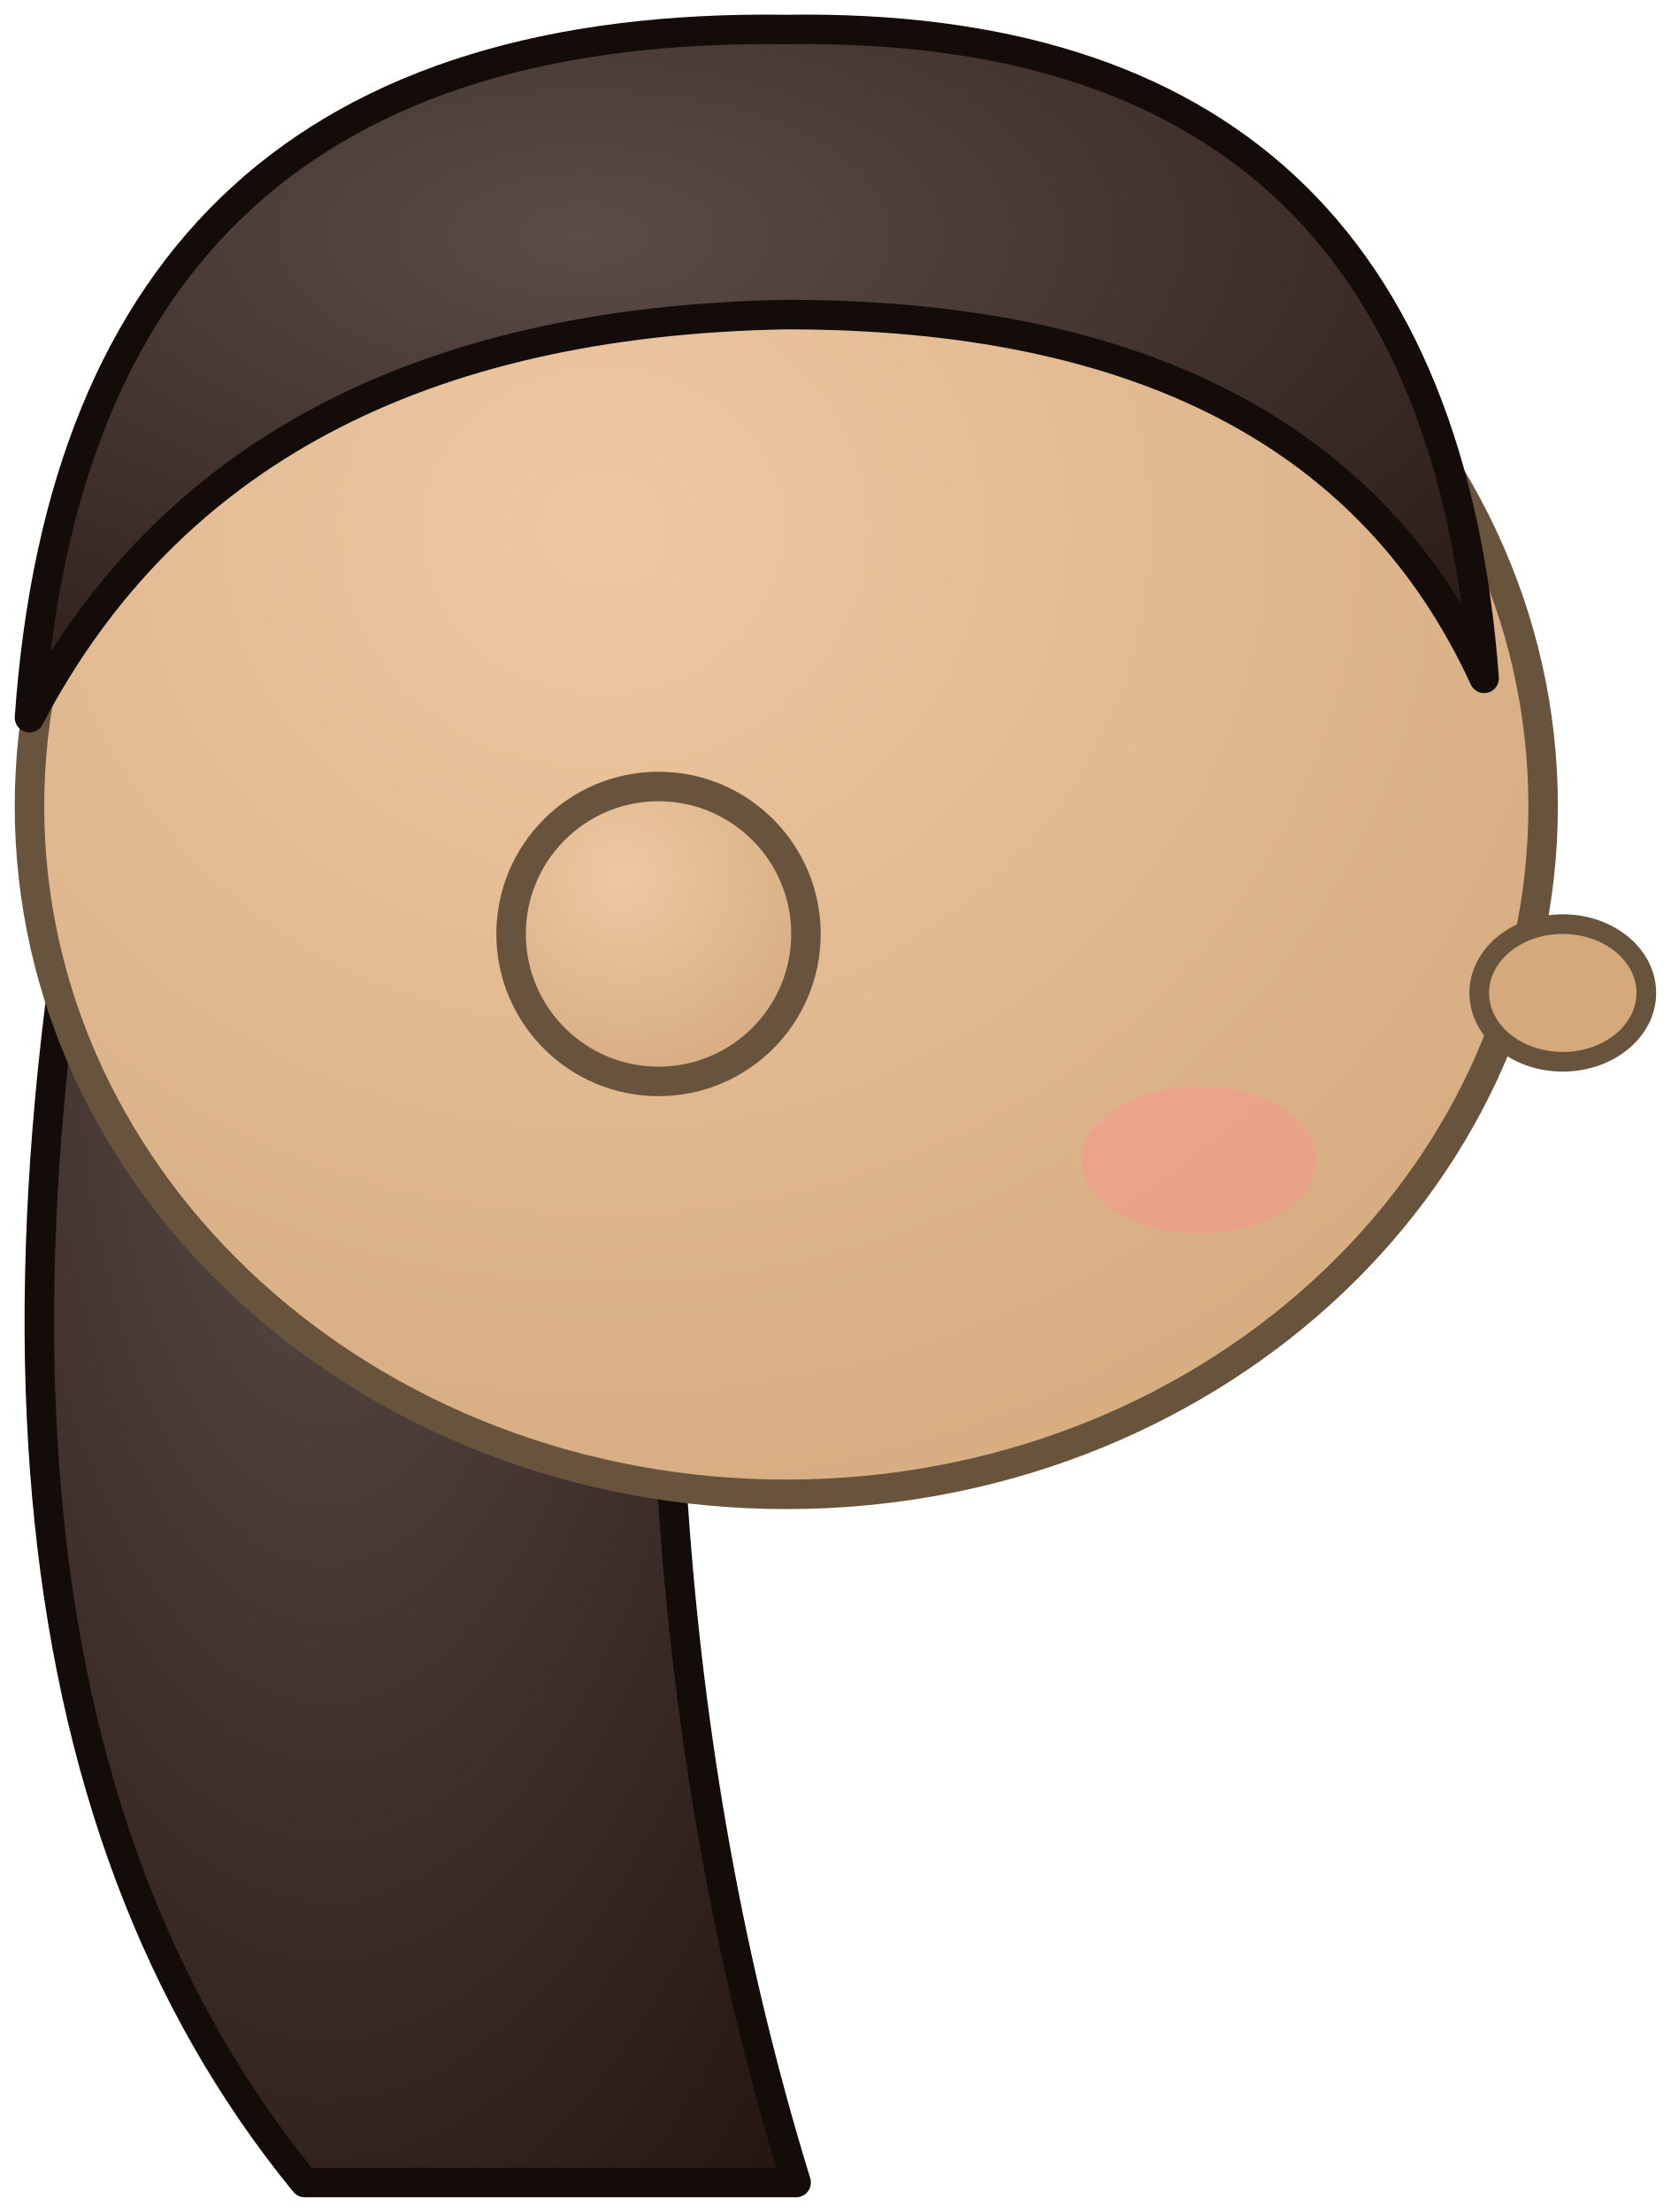
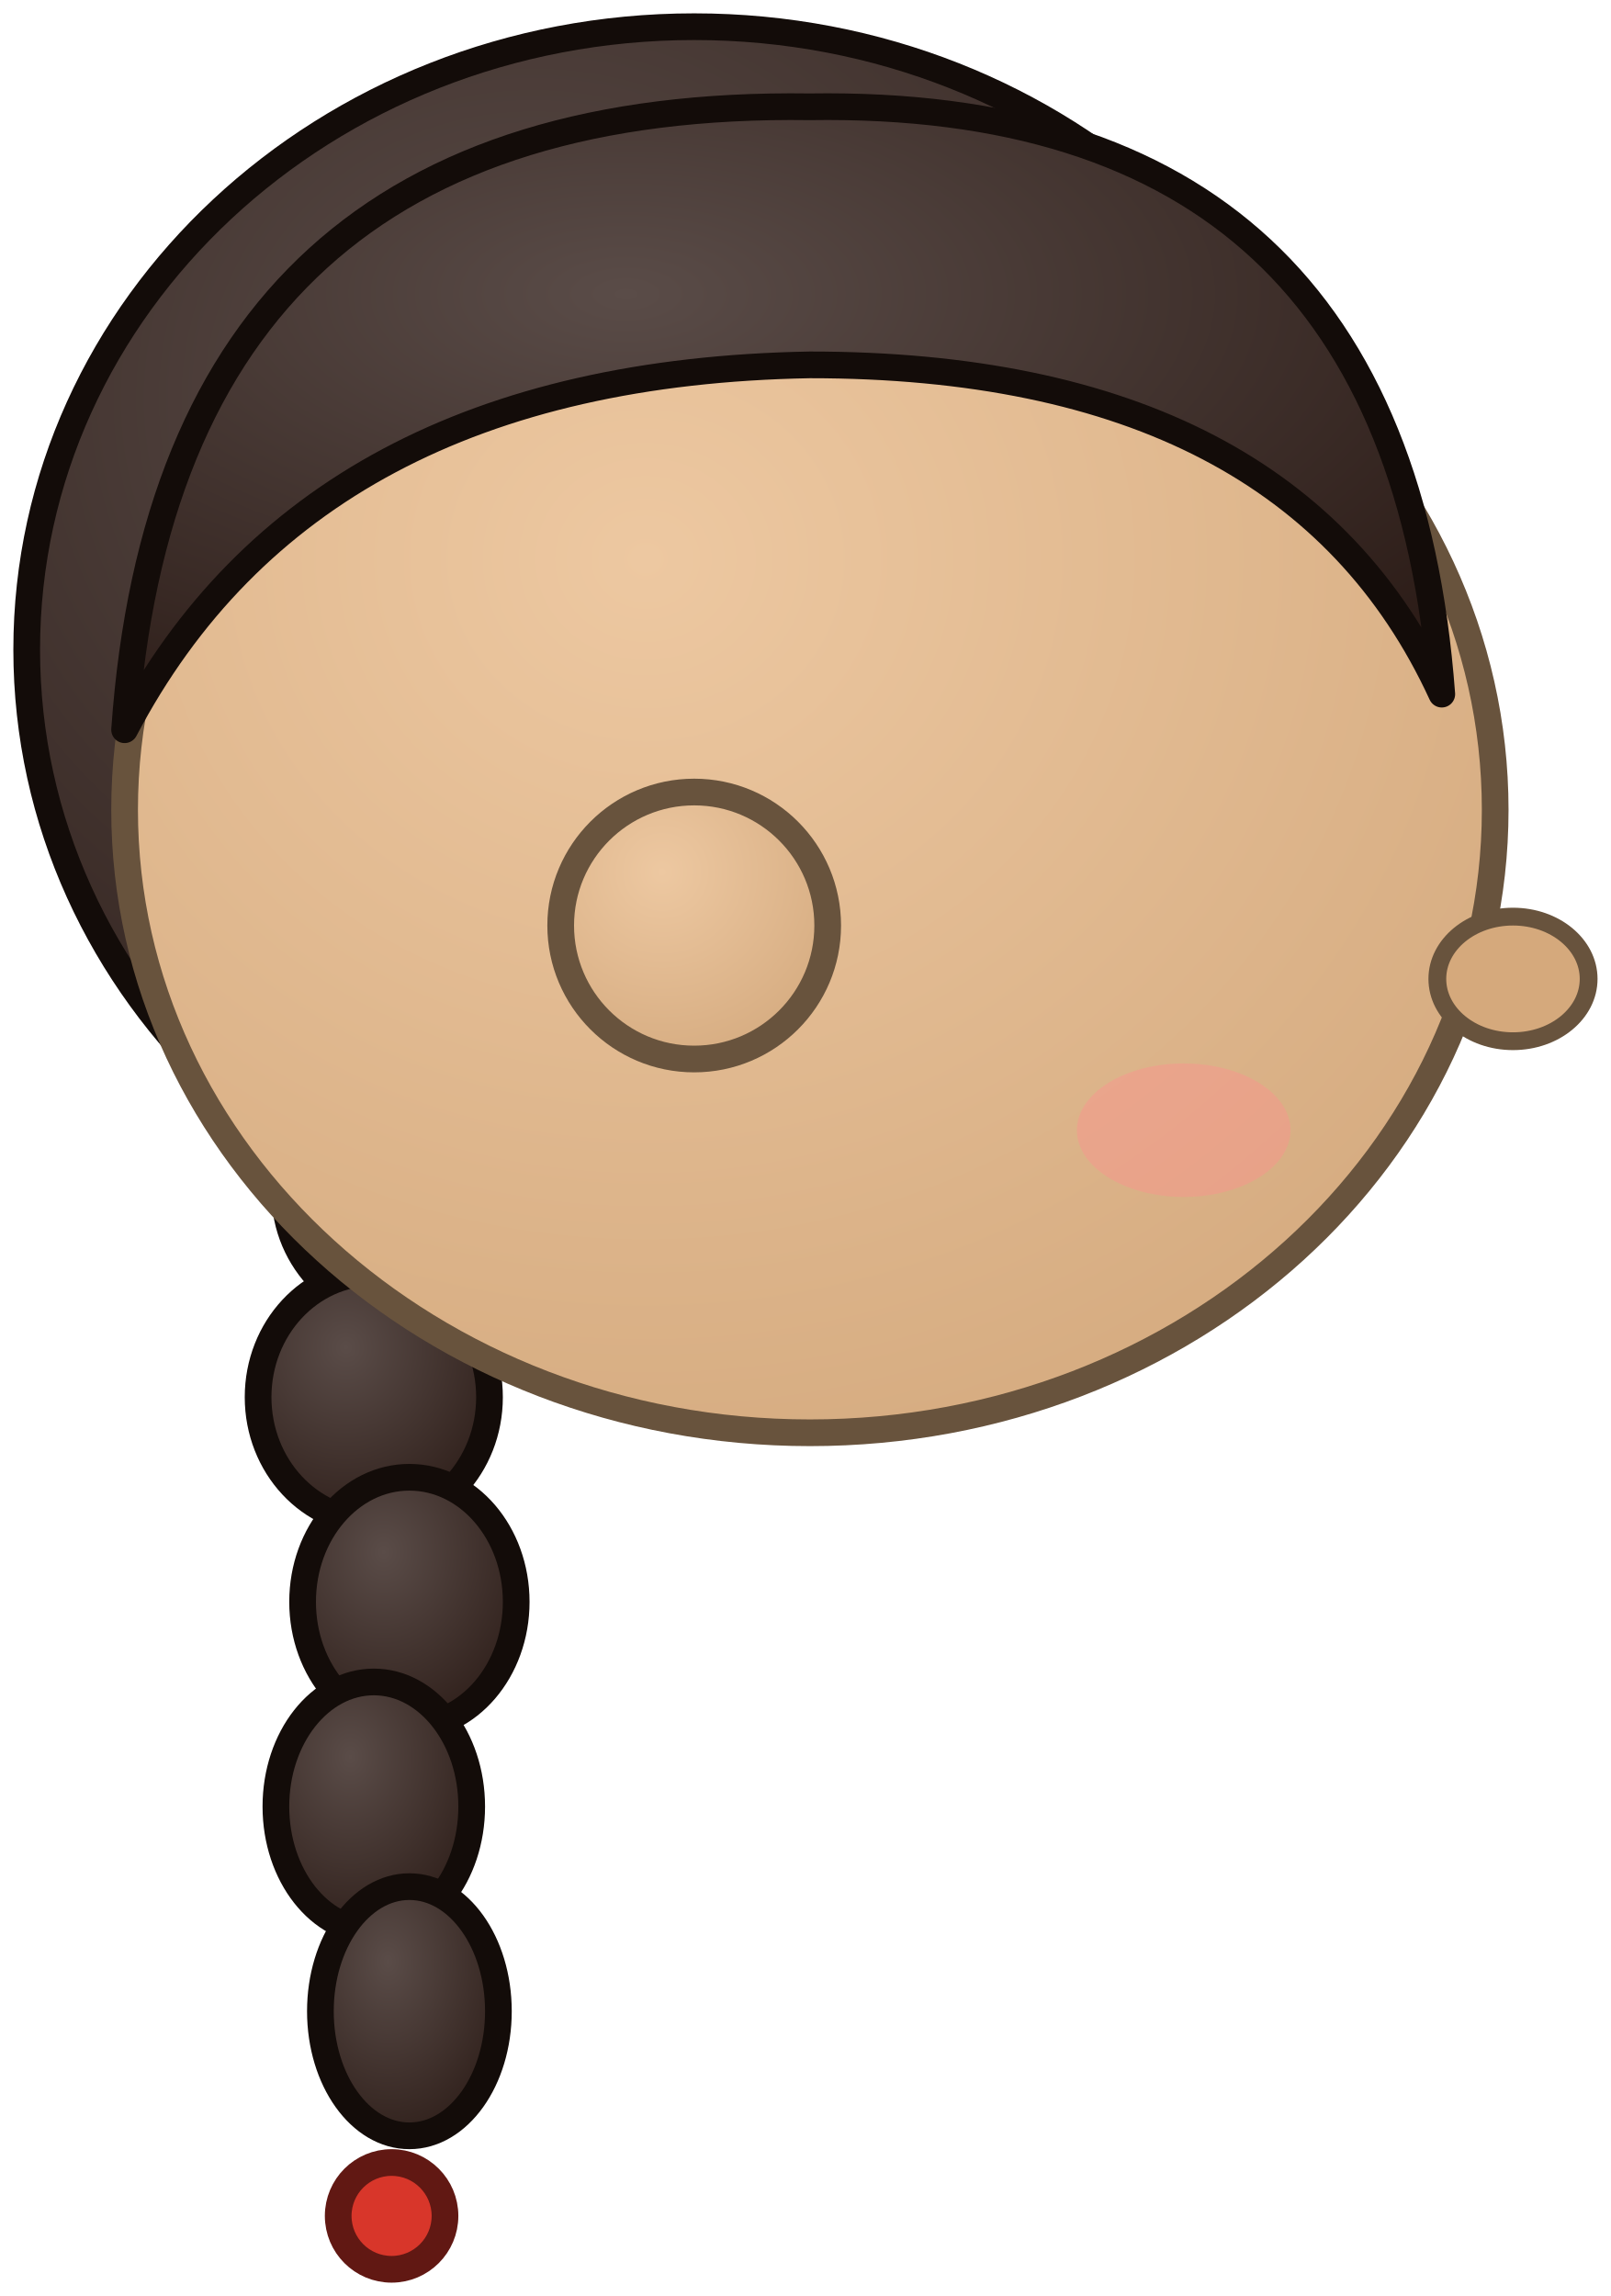
- <svg xmlns="http://www.w3.org/2000/svg" width="340" height="450" viewBox="128 86 340 450">
+ <svg xmlns="http://www.w3.org/2000/svg" width="362" height="516" viewBox="106 68 362 516">
  <defs>
    <radialGradient id="g101" cx="0.38" cy="0.3" r="0.9">
+       <stop offset="0" stop-color="#5a4c48" />
+       <stop offset="1" stop-color="#271712" />
+     </radialGradient>
+     <radialGradient id="g102" cx="0.38" cy="0.3" r="0.9">
      <stop offset="0" stop-color="#5a4c48" />
      <stop offset="1" stop-color="#271712" />
    </radialGradient>
    <radialGradient id="g201" cx="0.38" cy="0.3" r="0.9">
      <stop offset="0" stop-color="#edc8a1" />
      <stop offset="1" stop-color="#d1a67a" />
    </radialGradient>
    <radialGradient id="g301" cx="0.38" cy="0.3" r="0.9">
      <stop offset="0" stop-color="#edc8a1" />
      <stop offset="1" stop-color="#d1a67a" />
    </radialGradient>
    <radialGradient id="g302" cx="0.38" cy="0.3" r="0.9">
      <stop offset="0" stop-color="#5a4c48" />
      <stop offset="1" stop-color="#271712" />
    </radialGradient>
  </defs>
-   <path d="M 160 190 Q 100 420 190 530 L 290 530 Q 250 400 270 240 Z" fill="url(#g101)" stroke="#130c09" stroke-width="6" stroke-linejoin="round" stroke-linecap="round" />
+   <ellipse cx="190" cy="290" rx="30" ry="28" fill="url(#g101)" stroke="#130c09" stroke-width="6" stroke-linejoin="round" stroke-linecap="round" />
+   <ellipse cx="198" cy="336" rx="28" ry="28" fill="url(#g101)" stroke="#130c09" stroke-width="6" stroke-linejoin="round" stroke-linecap="round" />
+   <ellipse cx="190" cy="382" rx="26" ry="28" fill="url(#g101)" stroke="#130c09" stroke-width="6" stroke-linejoin="round" stroke-linecap="round" />
+   <ellipse cx="198" cy="428" rx="24" ry="28" fill="url(#g101)" stroke="#130c09" stroke-width="6" stroke-linejoin="round" stroke-linecap="round" />
+   <ellipse cx="190" cy="474" rx="22" ry="28" fill="url(#g101)" stroke="#130c09" stroke-width="6" stroke-linejoin="round" stroke-linecap="round" />
+   <ellipse cx="198" cy="520" rx="20" ry="28" fill="url(#g101)" stroke="#130c09" stroke-width="6" stroke-linejoin="round" stroke-linecap="round" />
+   <ellipse cx="194" cy="566" rx="12" ry="12" fill="#d8362a" stroke="#611813" stroke-width="6" stroke-linejoin="round" stroke-linecap="round" />
+   <ellipse cx="262" cy="214" rx="150" ry="140" fill="url(#g102)" stroke="#130c09" stroke-width="6" stroke-linejoin="round" stroke-linecap="round" />
  <ellipse cx="288" cy="250" rx="154" ry="140" fill="url(#g201)" stroke="#68533d" stroke-width="6" stroke-linejoin="round" stroke-linecap="round" />
  <ellipse cx="372" cy="322" rx="24" ry="15" fill="#ff8f8f" opacity="0.4" />
  <ellipse cx="262" cy="276" rx="30" ry="30" fill="url(#g301)" stroke="#68533d" stroke-width="6" stroke-linejoin="round" stroke-linecap="round" />
  <ellipse cx="446" cy="288" rx="17" ry="14" fill="#d5a97c" stroke="#68533d" stroke-width="4" stroke-linejoin="round" stroke-linecap="round" />
  <path d="M 134 232 Q 144 90 288 92 Q 420 90 430 224 Q 396 150 288 150 Q 176 152 134 232 Z" fill="url(#g302)" stroke="#130c09" stroke-width="6" stroke-linejoin="round" stroke-linecap="round" />
</svg>
